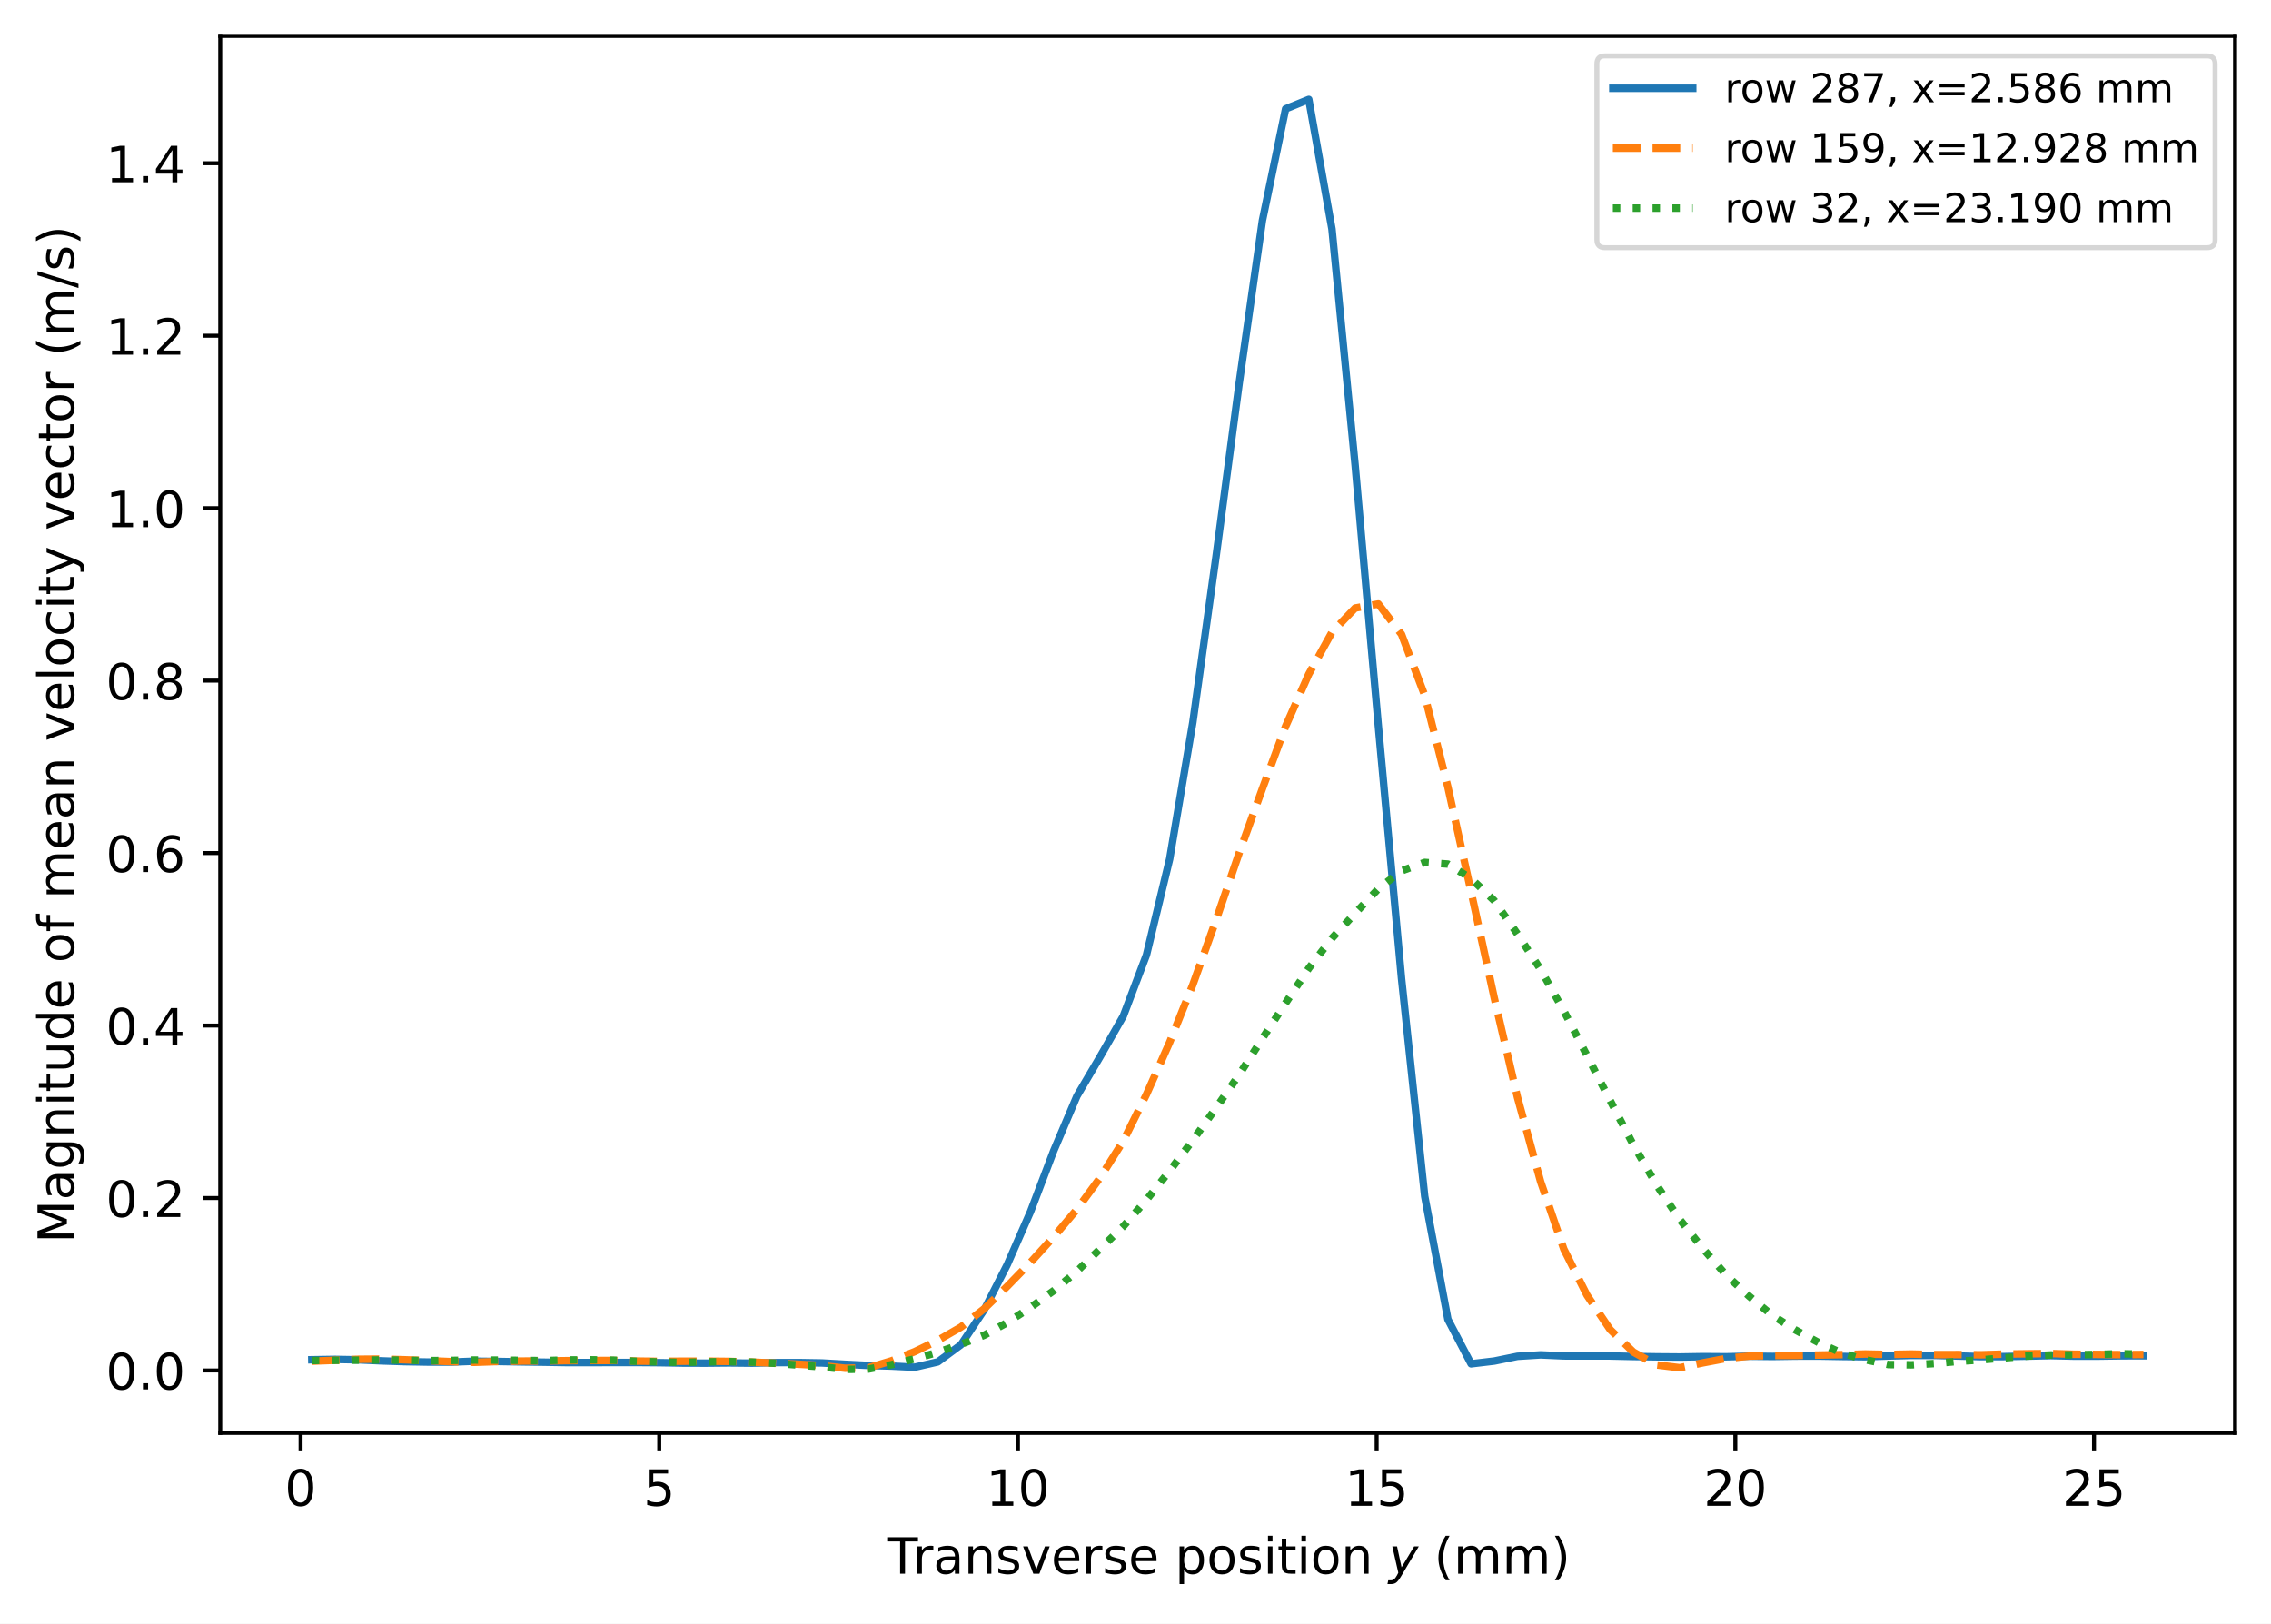
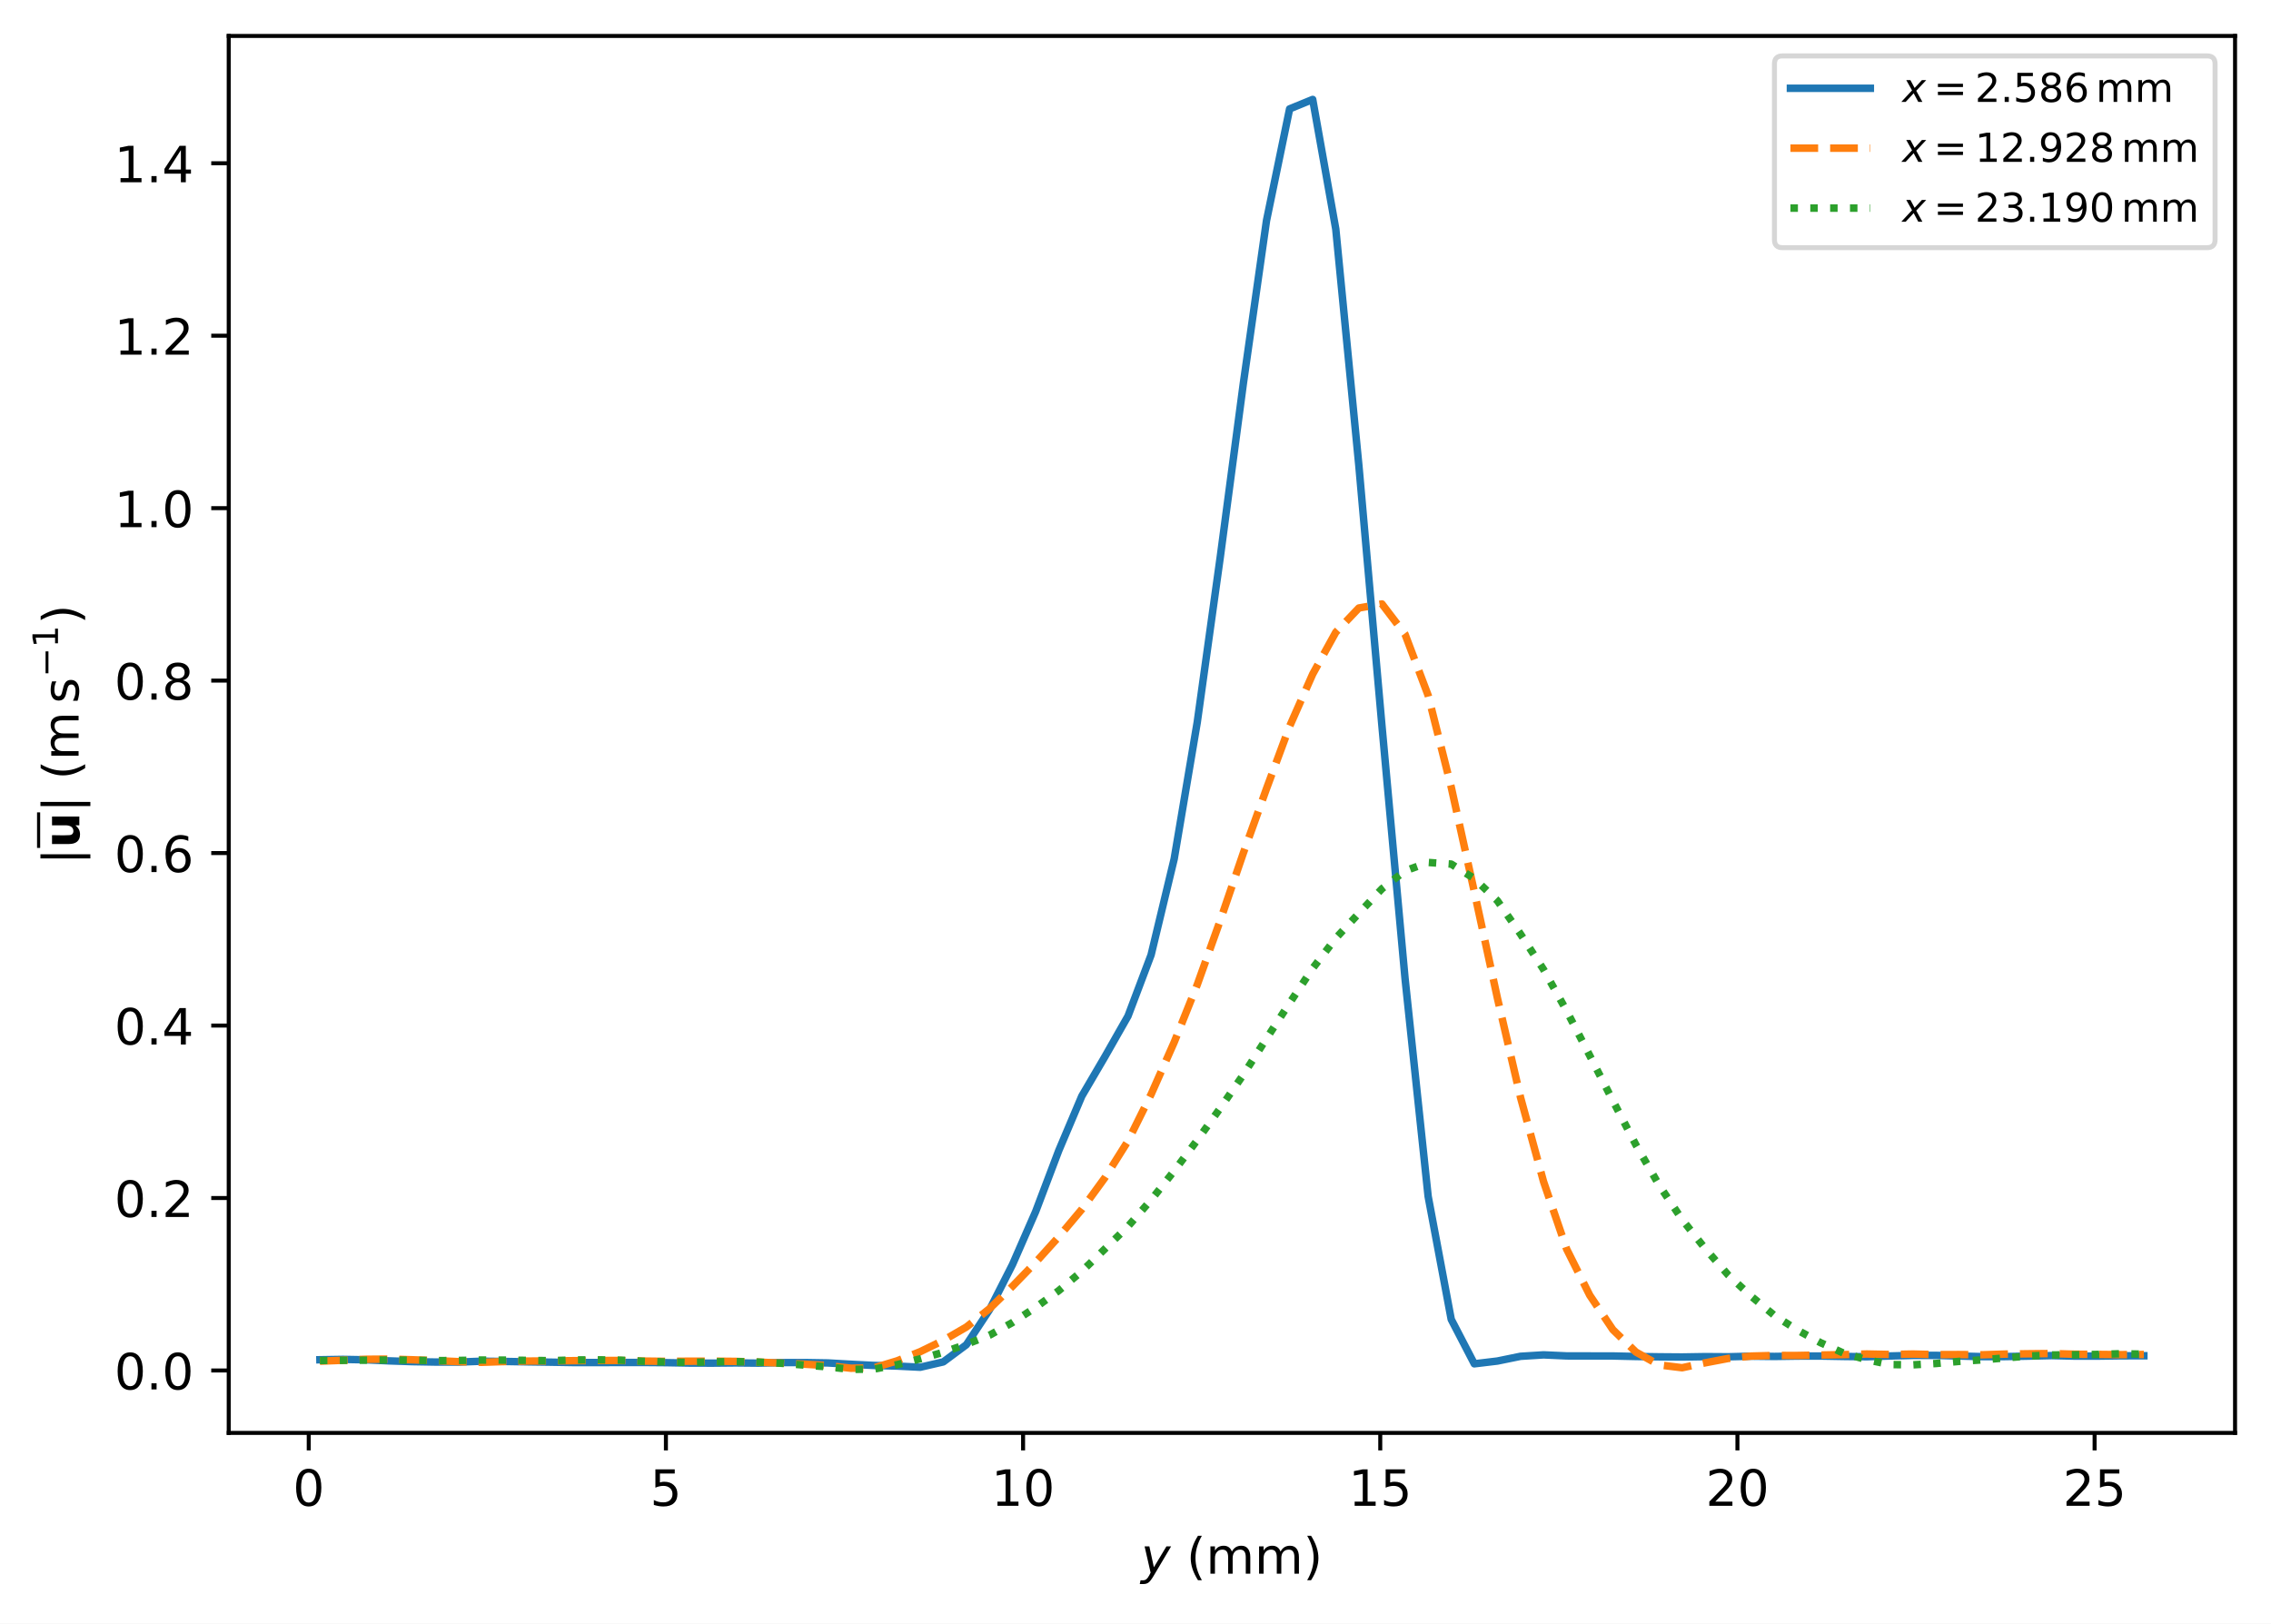
<svg xmlns="http://www.w3.org/2000/svg" xmlns:xlink="http://www.w3.org/1999/xlink" width="454.8pt" height="325.2pt" viewBox="0 0 454.8 325.2" version="1.1">
  <defs>
    <style type="text/css">*{stroke-linejoin: round; stroke-linecap: butt}</style>
  </defs>
  <g id="figure_1">
    <g id="patch_1">
      <path d="M 0 325.2  L 454.8 325.2  L 454.8 0  L 0 0  z " style="fill: #ffffff" />
    </g>
    <g id="axes_1">
      <g id="patch_2">
-         <path d="M 44.104 286.997  L 447.6 286.997  L 447.6 7.2  L 44.104 7.2  z " style="fill: #ffffff" />
+         <path d="M 45.805 286.997  L 447.6 286.997  L 447.6 7.2  L 45.805 7.2  z " style="fill: #ffffff" />
      </g>
      <g id="matplotlib.axis_1">
        <g id="xtick_1">
          <g id="line2d_1">
            <defs>
-               <path id="m439a5744cf" d="M 0 0  L 0 3.5  " style="stroke: #000000; stroke-width: 0.8" />
+               <path id="m4050dc9edb" d="M 0 0  L 0 3.5  " style="stroke: #000000; stroke-width: 0.8" />
            </defs>
            <g>
-               <use xlink:href="#m439a5744cf" x="60.196" y="286.997" style="stroke: #000000; stroke-width: 0.8" />
+               <use xlink:href="#m4050dc9edb" x="61.829" y="286.997" style="stroke: #000000; stroke-width: 0.8" />
            </g>
          </g>
          <g id="text_1">
-             <text style="font-size: 10px; font-family: 'DejaVu Sans'; text-anchor: middle" x="60.196" y="301.595" transform="rotate(-0 60.19556 301.5948)">0</text>
+             <text style="font-size: 10px; font-family: 'DejaVu Sans'; text-anchor: middle" x="61.829" y="301.595" transform="rotate(-0 61.82926 301.5948)">0</text>
          </g>
        </g>
        <g id="xtick_2">
          <g id="line2d_2">
            <g>
-               <use xlink:href="#m439a5744cf" x="132.028" y="286.997" style="stroke: #000000; stroke-width: 0.8" />
+               <use xlink:href="#m4050dc9edb" x="133.358" y="286.997" style="stroke: #000000; stroke-width: 0.8" />
            </g>
          </g>
          <g id="text_2">
-             <text style="font-size: 10px; font-family: 'DejaVu Sans'; text-anchor: middle" x="132.028" y="301.595" transform="rotate(-0 132.0275 301.5948)">5</text>
+             <text style="font-size: 10px; font-family: 'DejaVu Sans'; text-anchor: middle" x="133.358" y="301.595" transform="rotate(-0 133.3583 301.5948)">5</text>
          </g>
        </g>
        <g id="xtick_3">
          <g id="line2d_3">
            <g>
-               <use xlink:href="#m439a5744cf" x="203.859" y="286.997" style="stroke: #000000; stroke-width: 0.8" />
+               <use xlink:href="#m4050dc9edb" x="204.887" y="286.997" style="stroke: #000000; stroke-width: 0.8" />
            </g>
          </g>
          <g id="text_3">
-             <text style="font-size: 10px; font-family: 'DejaVu Sans'; text-anchor: middle" x="203.859" y="301.595" transform="rotate(-0 203.8595 301.5948)">10</text>
+             <text style="font-size: 10px; font-family: 'DejaVu Sans'; text-anchor: middle" x="204.887" y="301.595" transform="rotate(-0 204.8873 301.5948)">10</text>
          </g>
        </g>
        <g id="xtick_4">
          <g id="line2d_4">
            <g>
-               <use xlink:href="#m439a5744cf" x="275.691" y="286.997" style="stroke: #000000; stroke-width: 0.8" />
+               <use xlink:href="#m4050dc9edb" x="276.416" y="286.997" style="stroke: #000000; stroke-width: 0.8" />
            </g>
          </g>
          <g id="text_4">
-             <text style="font-size: 10px; font-family: 'DejaVu Sans'; text-anchor: middle" x="275.691" y="301.595" transform="rotate(-0 275.6914 301.5948)">15</text>
+             <text style="font-size: 10px; font-family: 'DejaVu Sans'; text-anchor: middle" x="276.416" y="301.595" transform="rotate(-0 276.4164 301.5948)">15</text>
          </g>
        </g>
        <g id="xtick_5">
          <g id="line2d_5">
            <g>
-               <use xlink:href="#m439a5744cf" x="347.523" y="286.997" style="stroke: #000000; stroke-width: 0.8" />
+               <use xlink:href="#m4050dc9edb" x="347.945" y="286.997" style="stroke: #000000; stroke-width: 0.8" />
            </g>
          </g>
          <g id="text_5">
-             <text style="font-size: 10px; font-family: 'DejaVu Sans'; text-anchor: middle" x="347.523" y="301.595" transform="rotate(-0 347.5234 301.5948)">20</text>
+             <text style="font-size: 10px; font-family: 'DejaVu Sans'; text-anchor: middle" x="347.945" y="301.595" transform="rotate(-0 347.9454 301.5948)">20</text>
          </g>
        </g>
        <g id="xtick_6">
          <g id="line2d_6">
            <g>
-               <use xlink:href="#m439a5744cf" x="419.355" y="286.997" style="stroke: #000000; stroke-width: 0.8" />
+               <use xlink:href="#m4050dc9edb" x="419.474" y="286.997" style="stroke: #000000; stroke-width: 0.8" />
            </g>
          </g>
          <g id="text_6">
-             <text style="font-size: 10px; font-family: 'DejaVu Sans'; text-anchor: middle" x="419.355" y="301.595" transform="rotate(-0 419.3553 301.5948)">25</text>
+             <text style="font-size: 10px; font-family: 'DejaVu Sans'; text-anchor: middle" x="419.474" y="301.595" transform="rotate(-0 419.4744 301.5948)">25</text>
          </g>
        </g>
        <g id="text_7">
-           <g transform="translate(177.7017 315.5972)">
-             <text>
-               <tspan x="0" y="-0.406" style="font-size: 10px; font-family: 'DejaVu Sans'">T</tspan>
-               <tspan x="5.108" y="-0.406" style="font-size: 10px; font-family: 'DejaVu Sans'">r</tspan>
-               <tspan x="9.22" y="-0.406" style="font-size: 10px; font-family: 'DejaVu Sans'">a</tspan>
-               <tspan x="15.348" y="-0.406" style="font-size: 10px; font-family: 'DejaVu Sans'">n</tspan>
-               <tspan x="21.686" y="-0.406" style="font-size: 10px; font-family: 'DejaVu Sans'">s</tspan>
-               <tspan x="26.896" y="-0.406" style="font-size: 10px; font-family: 'DejaVu Sans'">v</tspan>
-               <tspan x="32.813" y="-0.406" style="font-size: 10px; font-family: 'DejaVu Sans'">e</tspan>
-               <tspan x="38.966" y="-0.406" style="font-size: 10px; font-family: 'DejaVu Sans'">r</tspan>
-               <tspan x="43.077" y="-0.406" style="font-size: 10px; font-family: 'DejaVu Sans'">s</tspan>
-               <tspan x="48.287" y="-0.406" style="font-size: 10px; font-family: 'DejaVu Sans'">e</tspan>
-               <tspan x="54.439" y="-0.406" style="font-size: 10px; font-family: 'DejaVu Sans'"> </tspan>
-               <tspan x="57.618" y="-0.406" style="font-size: 10px; font-family: 'DejaVu Sans'">p</tspan>
-               <tspan x="63.966" y="-0.406" style="font-size: 10px; font-family: 'DejaVu Sans'">o</tspan>
-               <tspan x="70.084" y="-0.406" style="font-size: 10px; font-family: 'DejaVu Sans'">s</tspan>
-               <tspan x="75.294" y="-0.406" style="font-size: 10px; font-family: 'DejaVu Sans'">i</tspan>
-               <tspan x="78.072" y="-0.406" style="font-size: 10px; font-family: 'DejaVu Sans'">t</tspan>
-               <tspan x="81.993" y="-0.406" style="font-size: 10px; font-family: 'DejaVu Sans'">i</tspan>
-               <tspan x="84.771" y="-0.406" style="font-size: 10px; font-family: 'DejaVu Sans'">o</tspan>
-               <tspan x="90.89" y="-0.406" style="font-size: 10px; font-family: 'DejaVu Sans'">n</tspan>
-               <tspan x="97.228" y="-0.406" style="font-size: 10px; font-family: 'DejaVu Sans'"> </tspan>
-               <tspan x="106.324" y="-0.406" style="font-size: 10px; font-family: 'DejaVu Sans'"> </tspan>
-               <tspan x="109.503" y="-0.406" style="font-size: 10px; font-family: 'DejaVu Sans'">(</tspan>
-               <tspan x="113.404" y="-0.406" style="font-size: 10px; font-family: 'DejaVu Sans'">m</tspan>
-               <tspan x="123.146" y="-0.406" style="font-size: 10px; font-family: 'DejaVu Sans'">m</tspan>
-               <tspan x="132.887" y="-0.406" style="font-size: 10px; font-family: 'DejaVu Sans'">)</tspan>
-               <tspan x="100.406" y="-0.406" style="font-style: oblique; font-size: 10px; font-family: 'DejaVu Sans'">y</tspan>
+           <g transform="translate(228.5025 315.5972)">
+             <text>
+               <tspan x="0" y="-0.406" style="font-style: oblique; font-size: 10px; font-family: 'DejaVu Sans'">y</tspan>
+               <tspan x="5.918" y="-0.406" style="font-size: 10px; font-family: 'DejaVu Sans'"> </tspan>
+               <tspan x="9.097" y="-0.406" style="font-size: 10px; font-family: 'DejaVu Sans'">(</tspan>
+               <tspan x="12.998" y="-0.406" style="font-size: 10px; font-family: 'DejaVu Sans'">m</tspan>
+               <tspan x="22.739" y="-0.406" style="font-size: 10px; font-family: 'DejaVu Sans'">m</tspan>
+               <tspan x="32.48" y="-0.406" style="font-size: 10px; font-family: 'DejaVu Sans'">)</tspan>
            </text>
          </g>
        </g>
      </g>
      <g id="matplotlib.axis_2">
        <g id="ytick_1">
          <g id="line2d_7">
            <defs>
-               <path id="md6523171a5" d="M 0 0  L -3.5 0  " style="stroke: #000000; stroke-width: 0.8" />
+               <path id="m58f2f721e7" d="M 0 0  L -3.5 0  " style="stroke: #000000; stroke-width: 0.8" />
            </defs>
            <g>
-               <use xlink:href="#md6523171a5" x="44.104" y="274.489" style="stroke: #000000; stroke-width: 0.8" />
+               <use xlink:href="#m58f2f721e7" x="45.805" y="274.489" style="stroke: #000000; stroke-width: 0.8" />
            </g>
          </g>
          <g id="text_8">
-             <text style="font-size: 10px; font-family: 'DejaVu Sans'; text-anchor: end" x="37.104" y="278.288" transform="rotate(-0 37.10391 278.2877)">0.0</text>
+             <text style="font-size: 10px; font-family: 'DejaVu Sans'; text-anchor: end" x="38.805" y="278.288" transform="rotate(-0 38.80547 278.2877)">0.0</text>
          </g>
        </g>
        <g id="ytick_2">
          <g id="line2d_8">
            <g>
-               <use xlink:href="#md6523171a5" x="44.104" y="239.948" style="stroke: #000000; stroke-width: 0.8" />
+               <use xlink:href="#m58f2f721e7" x="45.805" y="239.948" style="stroke: #000000; stroke-width: 0.8" />
            </g>
          </g>
          <g id="text_9">
-             <text style="font-size: 10px; font-family: 'DejaVu Sans'; text-anchor: end" x="37.104" y="243.747" transform="rotate(-0 37.10391 243.7466)">0.2</text>
+             <text style="font-size: 10px; font-family: 'DejaVu Sans'; text-anchor: end" x="38.805" y="243.747" transform="rotate(-0 38.80547 243.7466)">0.2</text>
          </g>
        </g>
        <g id="ytick_3">
          <g id="line2d_9">
            <g>
-               <use xlink:href="#md6523171a5" x="44.104" y="205.407" style="stroke: #000000; stroke-width: 0.8" />
+               <use xlink:href="#m58f2f721e7" x="45.805" y="205.407" style="stroke: #000000; stroke-width: 0.8" />
            </g>
          </g>
          <g id="text_10">
-             <text style="font-size: 10px; font-family: 'DejaVu Sans'; text-anchor: end" x="37.104" y="209.205" transform="rotate(-0 37.10391 209.2054)">0.4</text>
+             <text style="font-size: 10px; font-family: 'DejaVu Sans'; text-anchor: end" x="38.805" y="209.205" transform="rotate(-0 38.80547 209.2054)">0.4</text>
          </g>
        </g>
        <g id="ytick_4">
          <g id="line2d_10">
            <g>
-               <use xlink:href="#md6523171a5" x="44.104" y="170.865" style="stroke: #000000; stroke-width: 0.8" />
+               <use xlink:href="#m58f2f721e7" x="45.805" y="170.865" style="stroke: #000000; stroke-width: 0.8" />
            </g>
          </g>
          <g id="text_11">
-             <text style="font-size: 10px; font-family: 'DejaVu Sans'; text-anchor: end" x="37.104" y="174.664" transform="rotate(-0 37.10391 174.6642)">0.6</text>
+             <text style="font-size: 10px; font-family: 'DejaVu Sans'; text-anchor: end" x="38.805" y="174.664" transform="rotate(-0 38.80547 174.6642)">0.6</text>
          </g>
        </g>
        <g id="ytick_5">
          <g id="line2d_11">
            <g>
-               <use xlink:href="#md6523171a5" x="44.104" y="136.324" style="stroke: #000000; stroke-width: 0.8" />
+               <use xlink:href="#m58f2f721e7" x="45.805" y="136.324" style="stroke: #000000; stroke-width: 0.8" />
            </g>
          </g>
          <g id="text_12">
-             <text style="font-size: 10px; font-family: 'DejaVu Sans'; text-anchor: end" x="37.104" y="140.123" transform="rotate(-0 37.10391 140.1231)">0.8</text>
+             <text style="font-size: 10px; font-family: 'DejaVu Sans'; text-anchor: end" x="38.805" y="140.123" transform="rotate(-0 38.80547 140.1231)">0.8</text>
          </g>
        </g>
        <g id="ytick_6">
          <g id="line2d_12">
            <g>
-               <use xlink:href="#md6523171a5" x="44.104" y="101.783" style="stroke: #000000; stroke-width: 0.8" />
+               <use xlink:href="#m58f2f721e7" x="45.805" y="101.783" style="stroke: #000000; stroke-width: 0.8" />
            </g>
          </g>
          <g id="text_13">
-             <text style="font-size: 10px; font-family: 'DejaVu Sans'; text-anchor: end" x="37.104" y="105.582" transform="rotate(-0 37.10391 105.5819)">1.0</text>
+             <text style="font-size: 10px; font-family: 'DejaVu Sans'; text-anchor: end" x="38.805" y="105.582" transform="rotate(-0 38.80547 105.5819)">1.0</text>
          </g>
        </g>
        <g id="ytick_7">
          <g id="line2d_13">
            <g>
-               <use xlink:href="#md6523171a5" x="44.104" y="67.242" style="stroke: #000000; stroke-width: 0.8" />
+               <use xlink:href="#m58f2f721e7" x="45.805" y="67.242" style="stroke: #000000; stroke-width: 0.8" />
            </g>
          </g>
          <g id="text_14">
-             <text style="font-size: 10px; font-family: 'DejaVu Sans'; text-anchor: end" x="37.104" y="71.041" transform="rotate(-0 37.10391 71.04073)">1.2</text>
+             <text style="font-size: 10px; font-family: 'DejaVu Sans'; text-anchor: end" x="38.805" y="71.041" transform="rotate(-0 38.80547 71.04073)">1.2</text>
          </g>
        </g>
        <g id="ytick_8">
          <g id="line2d_14">
            <g>
-               <use xlink:href="#md6523171a5" x="44.104" y="32.701" style="stroke: #000000; stroke-width: 0.8" />
+               <use xlink:href="#m58f2f721e7" x="45.805" y="32.701" style="stroke: #000000; stroke-width: 0.8" />
            </g>
          </g>
          <g id="text_15">
-             <text style="font-size: 10px; font-family: 'DejaVu Sans'; text-anchor: end" x="37.104" y="36.5" transform="rotate(-0 37.10391 36.49956)">1.4</text>
+             <text style="font-size: 10px; font-family: 'DejaVu Sans'; text-anchor: end" x="38.805" y="36.5" transform="rotate(-0 38.80547 36.49956)">1.4</text>
          </g>
        </g>
        <g id="text_16">
-           <text style="font-size: 10px; font-family: 'DejaVu Sans'; text-anchor: middle" x="14.798" y="147.099" transform="rotate(-90 14.79844 147.0986)">Magnitude of mean velocity vector (m/s)</text>
+           <g transform="translate(16.5 173.1986) rotate(-90)">
+             <text>
+               <tspan x="0" y="-0.762" style="font-size: 10px; font-family: 'DejaVu Sans'">|</tspan>
+               <tspan x="10.488" y="-0.762" style="font-size: 10px; font-family: 'DejaVu Sans'">|</tspan>
+               <tspan x="13.857" y="-0.762" style="font-size: 10px; font-family: 'DejaVu Sans'"> </tspan>
+               <tspan x="17.036" y="-0.762" style="font-size: 10px; font-family: 'DejaVu Sans'">(</tspan>
+               <tspan x="20.938" y="-0.762" style="font-size: 10px; font-family: 'DejaVu Sans'">m</tspan>
+               <tspan x="32.302" y="-0.762" style="font-size: 10px; font-family: 'DejaVu Sans'">s</tspan>
+               <tspan x="48.2" y="-0.762" style="font-size: 10px; font-family: 'DejaVu Sans'">)</tspan>
+               <tspan x="3.369" y="-0.612" style="font-weight: 700; font-size: 10px; font-family: 'DejaVu Sans'">u</tspan>
+               <tspan x="37.608" y="-4.892" style="font-size: 7px; font-family: 'DejaVu Sans'">−</tspan>
+               <tspan x="43.473" y="-4.892" style="font-size: 7px; font-family: 'DejaVu Sans'">1</tspan>
+             </text>
+             <rect x="3.369" y="-9.081" width="7.119" height="0.625" />
+           </g>
        </g>
      </g>
      <g id="line2d_15">
-         <path d="M 62.445 272.347  L 67.088 272.274  L 71.731 272.358  L 76.374 272.571  L 81.017 272.726  L 85.661 272.807  L 90.304 272.815  L 94.947 272.64  L 99.59 272.686  L 104.234 272.767  L 108.877 272.831  L 113.52 272.907  L 118.163 272.904  L 122.806 272.897  L 127.45 272.891  L 132.093 272.929  L 136.736 273.012  L 141.379 273.025  L 146.023 272.981  L 150.666 273.026  L 155.309 272.91  L 159.952 272.909  L 164.595 272.985  L 169.239 273.251  L 173.882 273.485  L 178.525 273.613  L 183.168 273.845  L 187.811 272.777  L 192.455 269.336  L 197.098 262.351  L 201.741 253.253  L 206.384 242.671  L 211.028 230.469  L 215.671 219.54  L 220.314 211.644  L 224.957 203.513  L 229.6 191.27  L 234.244 172.041  L 238.887 144.649  L 243.53 111.454  L 248.173 76.671  L 252.817 44.168  L 257.46 21.809  L 262.103 19.918  L 266.746 45.878  L 271.389 93.25  L 276.033 145.404  L 280.676 195.969  L 285.319 239.608  L 289.962 264.257  L 294.605 273.159  L 299.249 272.606  L 303.892 271.658  L 308.535 271.368  L 313.178 271.578  L 317.822 271.586  L 322.465 271.59  L 327.108 271.693  L 331.751 271.761  L 336.394 271.796  L 341.038 271.722  L 345.681 271.752  L 350.324 271.633  L 354.967 271.685  L 359.611 271.616  L 364.254 271.605  L 368.897 271.687  L 373.54 271.743  L 378.183 271.592  L 382.827 271.472  L 387.47 271.47  L 392.113 271.598  L 396.756 271.723  L 401.4 271.712  L 406.043 271.622  L 410.686 271.515  L 415.329 271.621  L 419.972 271.622  L 424.616 271.557  L 429.259 271.549  " clip-path="url(#p626dcd2f83)" style="fill: none; stroke: #1f77b4; stroke-width: 1.5; stroke-linecap: square" />
+         <path d="M 64.069 272.347  L 68.692 272.274  L 73.316 272.358  L 77.94 272.571  L 82.563 272.726  L 87.187 272.807  L 91.811 272.815  L 96.434 272.64  L 101.058 272.686  L 105.682 272.767  L 110.305 272.831  L 114.929 272.907  L 119.552 272.904  L 124.176 272.897  L 128.8 272.891  L 133.423 272.929  L 138.047 273.012  L 142.671 273.025  L 147.294 272.981  L 151.918 273.026  L 156.542 272.91  L 161.165 272.909  L 165.789 272.985  L 170.412 273.251  L 175.036 273.485  L 179.66 273.613  L 184.283 273.845  L 188.907 272.777  L 193.531 269.336  L 198.154 262.351  L 202.778 253.253  L 207.402 242.671  L 212.025 230.469  L 216.649 219.54  L 221.272 211.644  L 225.896 203.513  L 230.52 191.27  L 235.143 172.041  L 239.767 144.649  L 244.391 111.454  L 249.014 76.671  L 253.638 44.168  L 258.262 21.809  L 262.885 19.918  L 267.509 45.878  L 272.132 93.25  L 276.756 145.404  L 281.38 195.969  L 286.003 239.608  L 290.627 264.257  L 295.251 273.159  L 299.874 272.606  L 304.498 271.658  L 309.122 271.368  L 313.745 271.578  L 318.369 271.586  L 322.993 271.59  L 327.616 271.693  L 332.24 271.761  L 336.863 271.796  L 341.487 271.722  L 346.111 271.752  L 350.734 271.633  L 355.358 271.685  L 359.982 271.616  L 364.605 271.605  L 369.229 271.687  L 373.853 271.743  L 378.476 271.592  L 383.1 271.472  L 387.723 271.47  L 392.347 271.598  L 396.971 271.723  L 401.594 271.712  L 406.218 271.622  L 410.842 271.515  L 415.465 271.621  L 420.089 271.622  L 424.713 271.557  L 429.336 271.549  " clip-path="url(#p7669f98494)" style="fill: none; stroke: #1f77b4; stroke-width: 1.5; stroke-linecap: square" />
      </g>
      <g id="line2d_16">
-         <path d="M 62.445 272.632  L 67.088 272.451  L 71.731 272.251  L 76.374 272.212  L 81.017 272.351  L 85.661 272.523  L 90.304 272.724  L 94.947 272.86  L 99.59 272.703  L 104.234 272.61  L 108.877 272.582  L 113.52 272.528  L 118.163 272.498  L 122.806 272.493  L 127.45 272.61  L 132.093 272.667  L 136.736 272.635  L 141.379 272.627  L 146.023 272.674  L 150.666 272.817  L 155.309 273.027  L 159.952 273.24  L 164.595 273.516  L 169.239 274.044  L 173.882 273.964  L 178.525 272.563  L 183.168 270.731  L 187.811 268.474  L 192.455 265.79  L 197.098 262.127  L 201.741 257.616  L 206.384 252.838  L 211.028 247.724  L 215.671 242.221  L 220.314 235.89  L 224.957 228.534  L 229.6 219.195  L 234.244 208.76  L 238.887 197.22  L 243.53 184.303  L 248.173 170.802  L 252.817 157.953  L 257.46 145.479  L 262.103 135.016  L 266.746 126.634  L 271.389 121.777  L 276.033 120.968  L 280.676 127.037  L 285.319 139.271  L 289.962 157.65  L 294.605 178.606  L 299.249 199.892  L 303.892 219.773  L 308.535 236.685  L 313.178 250.192  L 317.822 259.429  L 322.465 266.318  L 327.108 270.804  L 331.751 273.378  L 336.394 273.946  L 341.038 272.962  L 345.681 272.081  L 350.324 271.609  L 354.967 271.487  L 359.611 271.491  L 364.254 271.403  L 368.897 271.32  L 373.54 271.194  L 378.183 271.289  L 382.827 271.202  L 387.47 271.317  L 392.113 271.306  L 396.756 271.353  L 401.4 271.21  L 406.043 271.15  L 410.686 271.103  L 415.329 271.239  L 419.972 271.275  L 424.616 271.323  L 429.259 271.29  " clip-path="url(#p626dcd2f83)" style="fill: none; stroke-dasharray: 5.55,2.4; stroke-dashoffset: 0; stroke: #ff7f0e; stroke-width: 1.5" />
+         <path d="M 64.069 272.632  L 68.692 272.451  L 73.316 272.251  L 77.94 272.212  L 82.563 272.351  L 87.187 272.523  L 91.811 272.724  L 96.434 272.86  L 101.058 272.703  L 105.682 272.61  L 110.305 272.582  L 114.929 272.528  L 119.552 272.498  L 124.176 272.493  L 128.8 272.61  L 133.423 272.667  L 138.047 272.635  L 142.671 272.627  L 147.294 272.674  L 151.918 272.817  L 156.542 273.027  L 161.165 273.24  L 165.789 273.516  L 170.412 274.044  L 175.036 273.964  L 179.66 272.563  L 184.283 270.731  L 188.907 268.474  L 193.531 265.79  L 198.154 262.127  L 202.778 257.616  L 207.402 252.838  L 212.025 247.724  L 216.649 242.221  L 221.272 235.89  L 225.896 228.534  L 230.52 219.195  L 235.143 208.76  L 239.767 197.22  L 244.391 184.303  L 249.014 170.802  L 253.638 157.953  L 258.262 145.479  L 262.885 135.016  L 267.509 126.634  L 272.132 121.777  L 276.756 120.968  L 281.38 127.037  L 286.003 139.271  L 290.627 157.65  L 295.251 178.606  L 299.874 199.892  L 304.498 219.773  L 309.122 236.685  L 313.745 250.192  L 318.369 259.429  L 322.993 266.318  L 327.616 270.804  L 332.24 273.378  L 336.863 273.946  L 341.487 272.962  L 346.111 272.081  L 350.734 271.609  L 355.358 271.487  L 359.982 271.491  L 364.605 271.403  L 369.229 271.32  L 373.853 271.194  L 378.476 271.289  L 383.1 271.202  L 387.723 271.317  L 392.347 271.306  L 396.971 271.353  L 401.594 271.21  L 406.218 271.15  L 410.842 271.103  L 415.465 271.239  L 420.089 271.275  L 424.713 271.323  L 429.336 271.29  " clip-path="url(#p7669f98494)" style="fill: none; stroke-dasharray: 5.55,2.4; stroke-dashoffset: 0; stroke: #ff7f0e; stroke-width: 1.5" />
      </g>
      <g id="line2d_17">
-         <path d="M 62.445 272.495  L 67.088 272.464  L 71.731 272.427  L 76.374 272.392  L 81.017 272.435  L 85.661 272.525  L 90.304 272.484  L 94.947 272.402  L 99.59 272.418  L 104.234 272.469  L 108.877 272.529  L 113.52 272.39  L 118.163 272.358  L 122.806 272.427  L 127.45 272.648  L 132.093 272.792  L 136.736 272.878  L 141.379 272.766  L 146.023 272.716  L 150.666 272.81  L 155.309 273.057  L 159.952 273.418  L 164.595 273.771  L 169.239 274.279  L 173.882 274.216  L 178.525 273.337  L 183.168 272.16  L 187.811 270.859  L 192.455 269.246  L 197.098 267.432  L 201.741 264.88  L 206.384 261.853  L 211.028 258.506  L 215.671 254.628  L 220.314 250.146  L 224.957 245.633  L 229.6 240.334  L 234.244 234.522  L 238.887 228.355  L 243.53 221.919  L 248.173 215.224  L 252.817 207.996  L 257.46 200.902  L 262.103 193.943  L 266.746 187.918  L 271.389 182.923  L 276.033 178.013  L 280.676 174.427  L 285.319 172.739  L 289.962 173.07  L 294.605 175.971  L 299.249 180.405  L 303.892 187.07  L 308.535 194.189  L 313.178 202.477  L 317.822 211.424  L 322.465 220.442  L 327.108 229.31  L 331.751 237.342  L 336.394 244.255  L 341.038 250.085  L 345.681 255.383  L 350.324 259.652  L 354.967 263.482  L 359.611 266.415  L 364.254 268.933  L 368.897 271.036  L 373.54 272.339  L 378.183 273.308  L 382.827 273.364  L 387.47 273.098  L 392.113 272.67  L 396.756 272.37  L 401.4 271.971  L 406.043 271.609  L 410.686 271.388  L 415.329 271.355  L 419.972 271.277  L 424.616 271.145  L 429.259 271.225  " clip-path="url(#p626dcd2f83)" style="fill: none; stroke-dasharray: 1.5,2.475; stroke-dashoffset: 0; stroke: #2ca02c; stroke-width: 1.5" />
+         <path d="M 64.069 272.495  L 68.692 272.464  L 73.316 272.427  L 77.94 272.392  L 82.563 272.435  L 87.187 272.525  L 91.811 272.484  L 96.434 272.402  L 101.058 272.418  L 105.682 272.469  L 110.305 272.529  L 114.929 272.39  L 119.552 272.358  L 124.176 272.427  L 128.8 272.648  L 133.423 272.792  L 138.047 272.878  L 142.671 272.766  L 147.294 272.716  L 151.918 272.81  L 156.542 273.057  L 161.165 273.418  L 165.789 273.771  L 170.412 274.279  L 175.036 274.216  L 179.66 273.337  L 184.283 272.16  L 188.907 270.859  L 193.531 269.246  L 198.154 267.432  L 202.778 264.88  L 207.402 261.853  L 212.025 258.506  L 216.649 254.628  L 221.272 250.146  L 225.896 245.633  L 230.52 240.334  L 235.143 234.522  L 239.767 228.355  L 244.391 221.919  L 249.014 215.224  L 253.638 207.996  L 258.262 200.902  L 262.885 193.943  L 267.509 187.918  L 272.132 182.923  L 276.756 178.013  L 281.38 174.427  L 286.003 172.739  L 290.627 173.07  L 295.251 175.971  L 299.874 180.405  L 304.498 187.07  L 309.122 194.189  L 313.745 202.477  L 318.369 211.424  L 322.993 220.442  L 327.616 229.31  L 332.24 237.342  L 336.863 244.255  L 341.487 250.085  L 346.111 255.383  L 350.734 259.652  L 355.358 263.482  L 359.982 266.415  L 364.605 268.933  L 369.229 271.036  L 373.853 272.339  L 378.476 273.308  L 383.1 273.364  L 387.723 273.098  L 392.347 272.67  L 396.971 272.37  L 401.594 271.971  L 406.218 271.609  L 410.842 271.388  L 415.465 271.355  L 420.089 271.277  L 424.713 271.145  L 429.336 271.225  " clip-path="url(#p7669f98494)" style="fill: none; stroke-dasharray: 1.5,2.475; stroke-dashoffset: 0; stroke: #2ca02c; stroke-width: 1.5" />
      </g>
      <g id="patch_3">
-         <path d="M 44.104 286.997  L 44.104 7.2  " style="fill: none; stroke: #000000; stroke-width: 0.8; stroke-linejoin: miter; stroke-linecap: square" />
+         <path d="M 45.805 286.997  L 45.805 7.2  " style="fill: none; stroke: #000000; stroke-width: 0.8; stroke-linejoin: miter; stroke-linecap: square" />
      </g>
      <g id="patch_4">
        <path d="M 447.6 286.997  L 447.6 7.2  " style="fill: none; stroke: #000000; stroke-width: 0.8; stroke-linejoin: miter; stroke-linecap: square" />
      </g>
      <g id="patch_5">
-         <path d="M 44.104 286.997  L 447.6 286.997  " style="fill: none; stroke: #000000; stroke-width: 0.8; stroke-linejoin: miter; stroke-linecap: square" />
+         <path d="M 45.805 286.997  L 447.6 286.997  " style="fill: none; stroke: #000000; stroke-width: 0.8; stroke-linejoin: miter; stroke-linecap: square" />
      </g>
      <g id="patch_6">
-         <path d="M 44.104 7.2  L 447.6 7.2  " style="fill: none; stroke: #000000; stroke-width: 0.8; stroke-linejoin: miter; stroke-linecap: square" />
+         <path d="M 45.805 7.2  L 447.6 7.2  " style="fill: none; stroke: #000000; stroke-width: 0.8; stroke-linejoin: miter; stroke-linecap: square" />
      </g>
      <g id="legend_1">
        <g id="patch_7">
-           <path d="M 321.393 49.602  L 442 49.602  Q 443.6 49.602 443.6 48.002  L 443.6 12.8  Q 443.6 11.2 442 11.2  L 321.393 11.2  Q 319.793 11.2 319.793 12.8  L 319.793 48.002  Q 319.793 49.602 321.393 49.602  z " style="fill: #ffffff; opacity: 0.8; stroke: #cccccc; stroke-linejoin: miter" />
+           <path d="M 356.96 49.602  L 442 49.602  Q 443.6 49.602 443.6 48.002  L 443.6 12.8  Q 443.6 11.2 442 11.2  L 356.96 11.2  Q 355.36 11.2 355.36 12.8  L 355.36 48.002  Q 355.36 49.602 356.96 49.602  z " style="fill: #ffffff; opacity: 0.8; stroke: #cccccc; stroke-linejoin: miter" />
        </g>
        <g id="line2d_18">
-           <path d="M 322.993 17.679  L 330.993 17.679  L 338.993 17.679  " style="fill: none; stroke: #1f77b4; stroke-width: 1.5; stroke-linecap: square" />
+           <path d="M 358.56 17.679  L 366.56 17.679  L 374.56 17.679  " style="fill: none; stroke: #1f77b4; stroke-width: 1.5; stroke-linecap: square" />
        </g>
        <g id="text_17">
-           <text style="font-size: 8px; font-family: 'DejaVu Sans'; text-anchor: start" x="345.393" y="20.479" transform="rotate(-0 345.3933 20.47875)">row 287, x=2.586 mm</text>
+           <g transform="translate(380.9595 20.47875)">
+             <text>
+               <tspan x="0" y="-0.062" style="font-style: oblique; font-size: 8px; font-family: 'DejaVu Sans'">x</tspan>
+               <tspan x="6.293" y="-0.062" style="font-size: 8px; font-family: 'DejaVu Sans'">=</tspan>
+               <tspan x="14.555" y="-0.062" style="font-size: 8px; font-family: 'DejaVu Sans'">2</tspan>
+               <tspan x="19.645" y="-0.062" style="font-size: 8px; font-family: 'DejaVu Sans'">.</tspan>
+               <tspan x="22.188" y="-0.062" style="font-size: 8px; font-family: 'DejaVu Sans'">5</tspan>
+               <tspan x="27.277" y="-0.062" style="font-size: 8px; font-family: 'DejaVu Sans'">8</tspan>
+               <tspan x="32.367" y="-0.062" style="font-size: 8px; font-family: 'DejaVu Sans'">6</tspan>
+               <tspan x="38.756" y="-0.062" style="font-size: 8px; font-family: 'DejaVu Sans'">m</tspan>
+               <tspan x="46.549" y="-0.062" style="font-size: 8px; font-family: 'DejaVu Sans'">m</tspan>
+             </text>
+           </g>
        </g>
        <g id="line2d_19">
-           <path d="M 322.993 29.679  L 330.993 29.679  L 338.993 29.679  " style="fill: none; stroke-dasharray: 5.55,2.4; stroke-dashoffset: 0; stroke: #ff7f0e; stroke-width: 1.5" />
+           <path d="M 358.56 29.679  L 366.56 29.679  L 374.56 29.679  " style="fill: none; stroke-dasharray: 5.55,2.4; stroke-dashoffset: 0; stroke: #ff7f0e; stroke-width: 1.5" />
        </g>
        <g id="text_18">
-           <text style="font-size: 8px; font-family: 'DejaVu Sans'; text-anchor: start" x="345.393" y="32.479" transform="rotate(-0 345.3933 32.47937)">row 159, x=12.928 mm</text>
+           <g transform="translate(380.9595 32.47937)">
+             <text>
+               <tspan x="0" y="-0.062" style="font-style: oblique; font-size: 8px; font-family: 'DejaVu Sans'">x</tspan>
+               <tspan x="6.293" y="-0.062" style="font-size: 8px; font-family: 'DejaVu Sans'">=</tspan>
+               <tspan x="14.555" y="-0.062" style="font-size: 8px; font-family: 'DejaVu Sans'">1</tspan>
+               <tspan x="19.645" y="-0.062" style="font-size: 8px; font-family: 'DejaVu Sans'">2</tspan>
+               <tspan x="24.734" y="-0.062" style="font-size: 8px; font-family: 'DejaVu Sans'">.</tspan>
+               <tspan x="27.277" y="-0.062" style="font-size: 8px; font-family: 'DejaVu Sans'">9</tspan>
+               <tspan x="32.367" y="-0.062" style="font-size: 8px; font-family: 'DejaVu Sans'">2</tspan>
+               <tspan x="37.457" y="-0.062" style="font-size: 8px; font-family: 'DejaVu Sans'">8</tspan>
+               <tspan x="43.846" y="-0.062" style="font-size: 8px; font-family: 'DejaVu Sans'">m</tspan>
+               <tspan x="51.639" y="-0.062" style="font-size: 8px; font-family: 'DejaVu Sans'">m</tspan>
+             </text>
+           </g>
        </g>
        <g id="line2d_20">
-           <path d="M 322.993 41.68  L 330.993 41.68  L 338.993 41.68  " style="fill: none; stroke-dasharray: 1.5,2.475; stroke-dashoffset: 0; stroke: #2ca02c; stroke-width: 1.5" />
+           <path d="M 358.56 41.68  L 366.56 41.68  L 374.56 41.68  " style="fill: none; stroke-dasharray: 1.5,2.475; stroke-dashoffset: 0; stroke: #2ca02c; stroke-width: 1.5" />
        </g>
        <g id="text_19">
-           <text style="font-size: 8px; font-family: 'DejaVu Sans'; text-anchor: start" x="345.393" y="44.48" transform="rotate(-0 345.3933 44.48)">row 32, x=23.190 mm</text>
+           <g transform="translate(380.9595 44.48)">
+             <text>
+               <tspan x="0" y="-0.062" style="font-style: oblique; font-size: 8px; font-family: 'DejaVu Sans'">x</tspan>
+               <tspan x="6.293" y="-0.062" style="font-size: 8px; font-family: 'DejaVu Sans'">=</tspan>
+               <tspan x="14.555" y="-0.062" style="font-size: 8px; font-family: 'DejaVu Sans'">2</tspan>
+               <tspan x="19.645" y="-0.062" style="font-size: 8px; font-family: 'DejaVu Sans'">3</tspan>
+               <tspan x="24.734" y="-0.062" style="font-size: 8px; font-family: 'DejaVu Sans'">.</tspan>
+               <tspan x="27.277" y="-0.062" style="font-size: 8px; font-family: 'DejaVu Sans'">1</tspan>
+               <tspan x="32.367" y="-0.062" style="font-size: 8px; font-family: 'DejaVu Sans'">9</tspan>
+               <tspan x="37.457" y="-0.062" style="font-size: 8px; font-family: 'DejaVu Sans'">0</tspan>
+               <tspan x="43.846" y="-0.062" style="font-size: 8px; font-family: 'DejaVu Sans'">m</tspan>
+               <tspan x="51.639" y="-0.062" style="font-size: 8px; font-family: 'DejaVu Sans'">m</tspan>
+             </text>
+           </g>
        </g>
      </g>
    </g>
  </g>
  <defs>
-     <clipPath id="p626dcd2f83">
-       <rect x="44.104" y="7.2" width="403.496" height="279.797" />
+     <clipPath id="p7669f98494">
+       <rect x="45.805" y="7.2" width="401.794" height="279.797" />
    </clipPath>
  </defs>
</svg>
